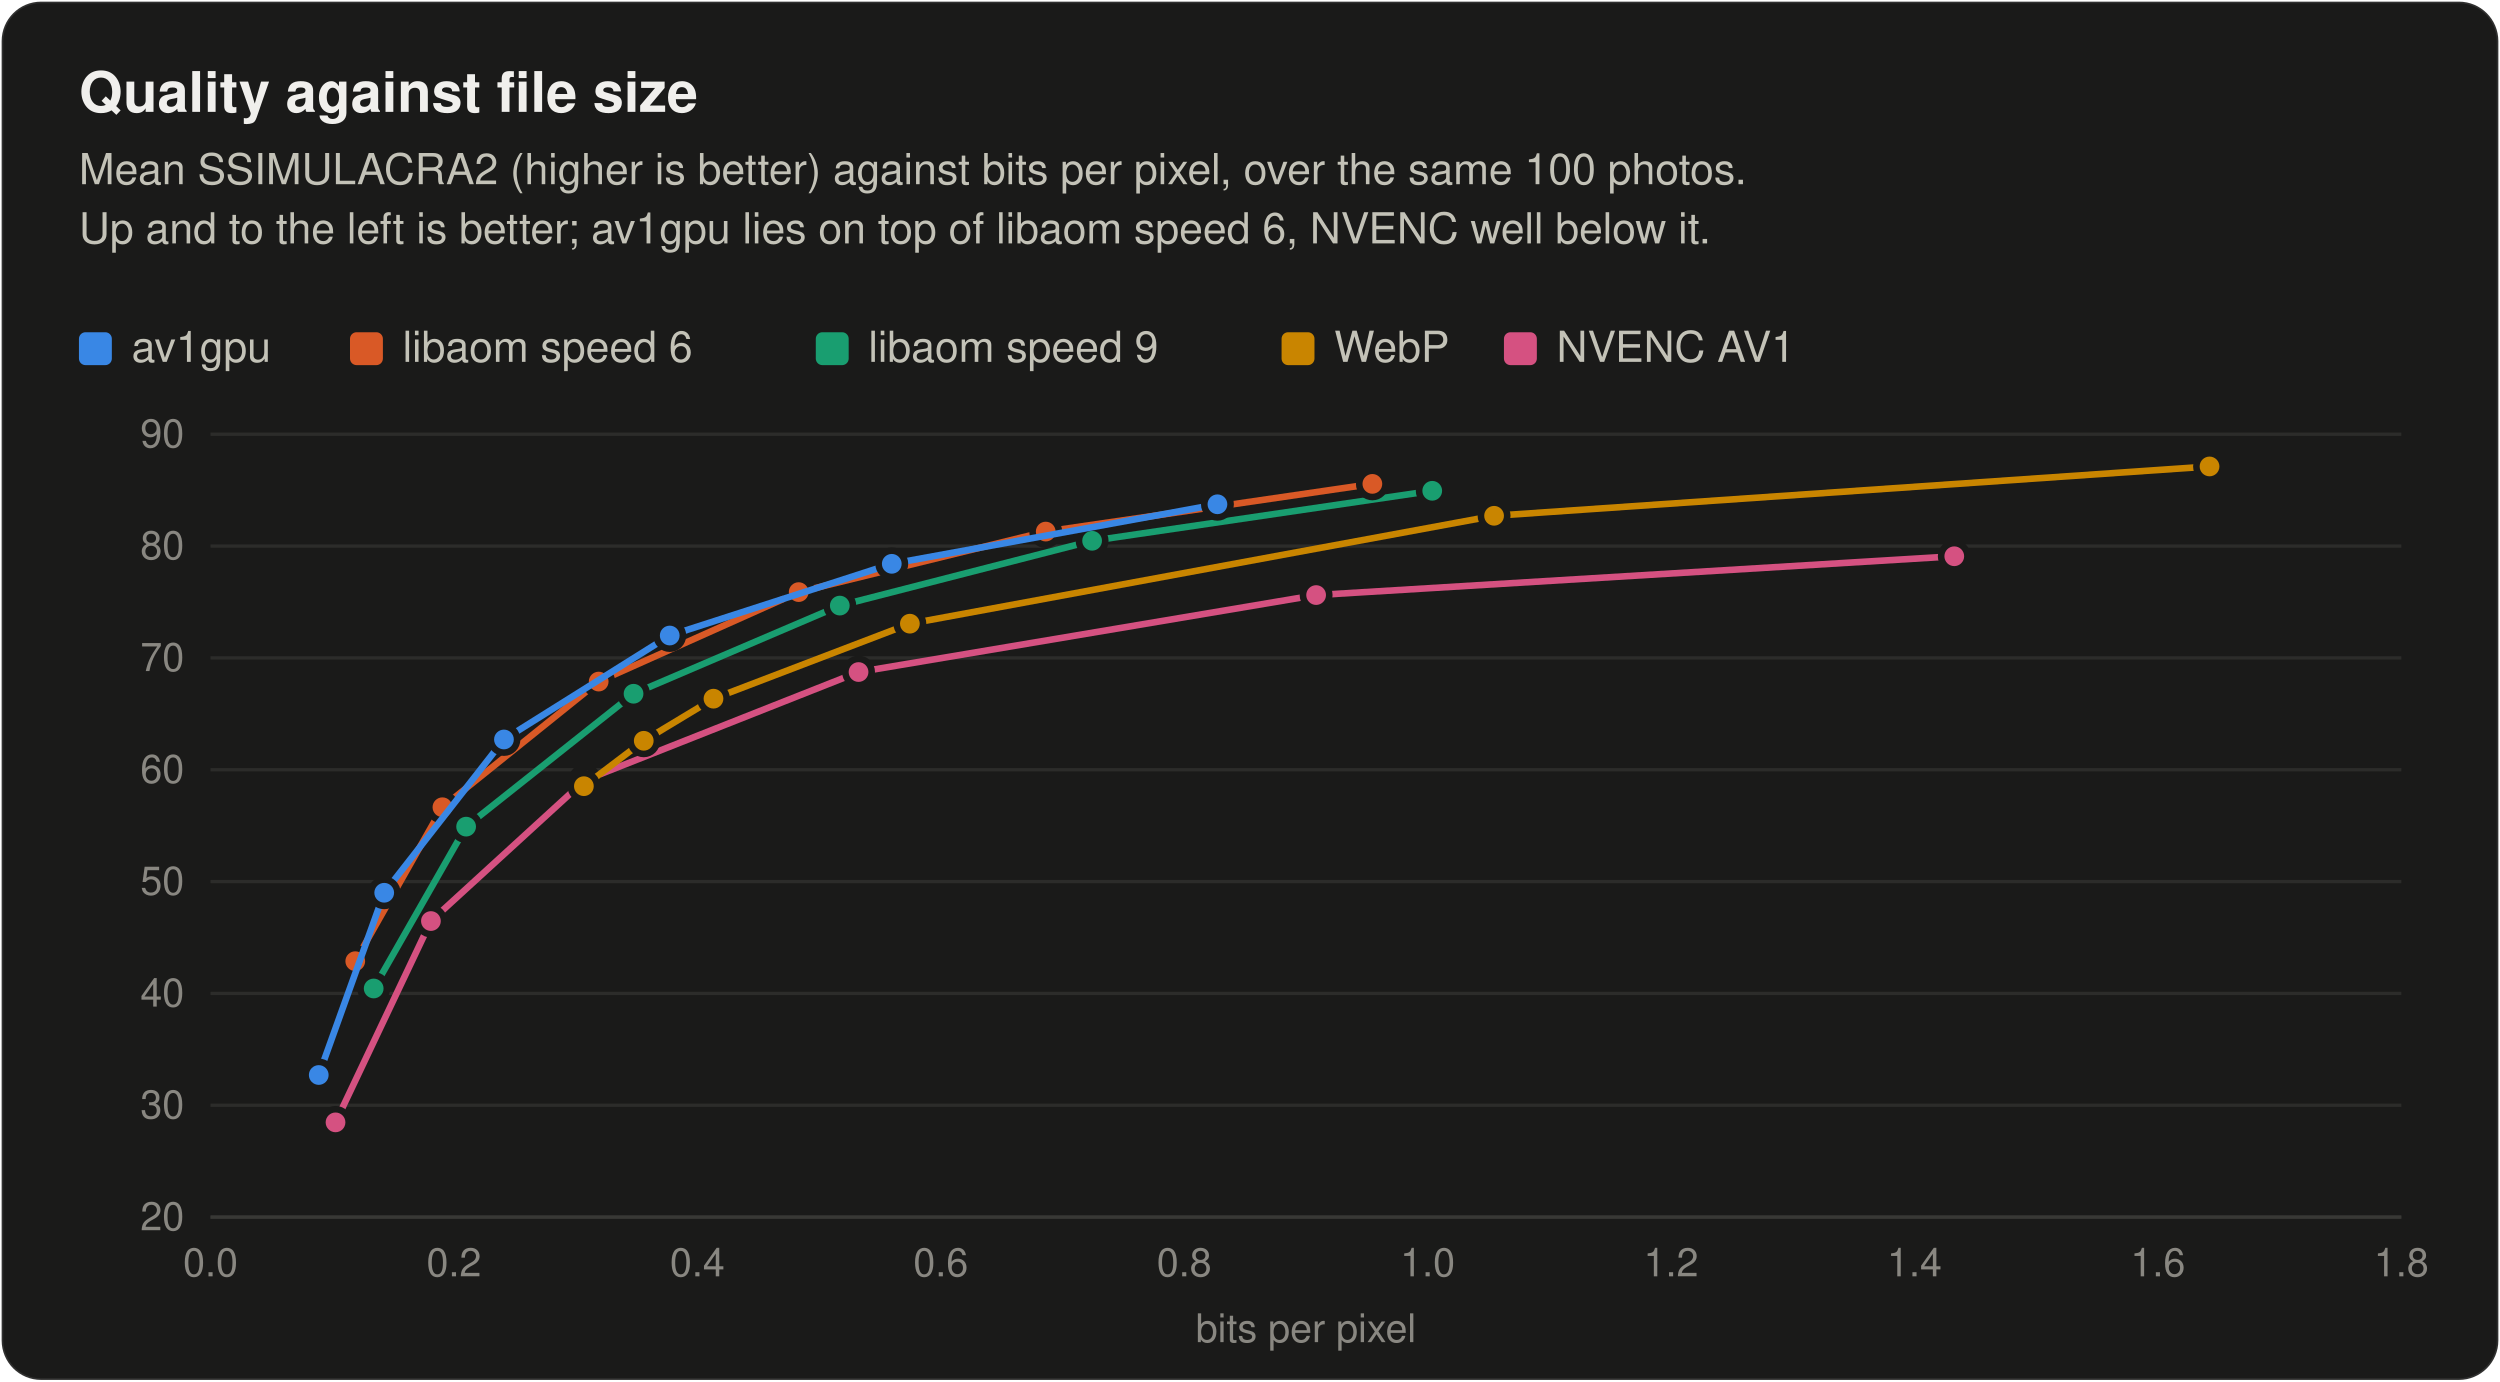
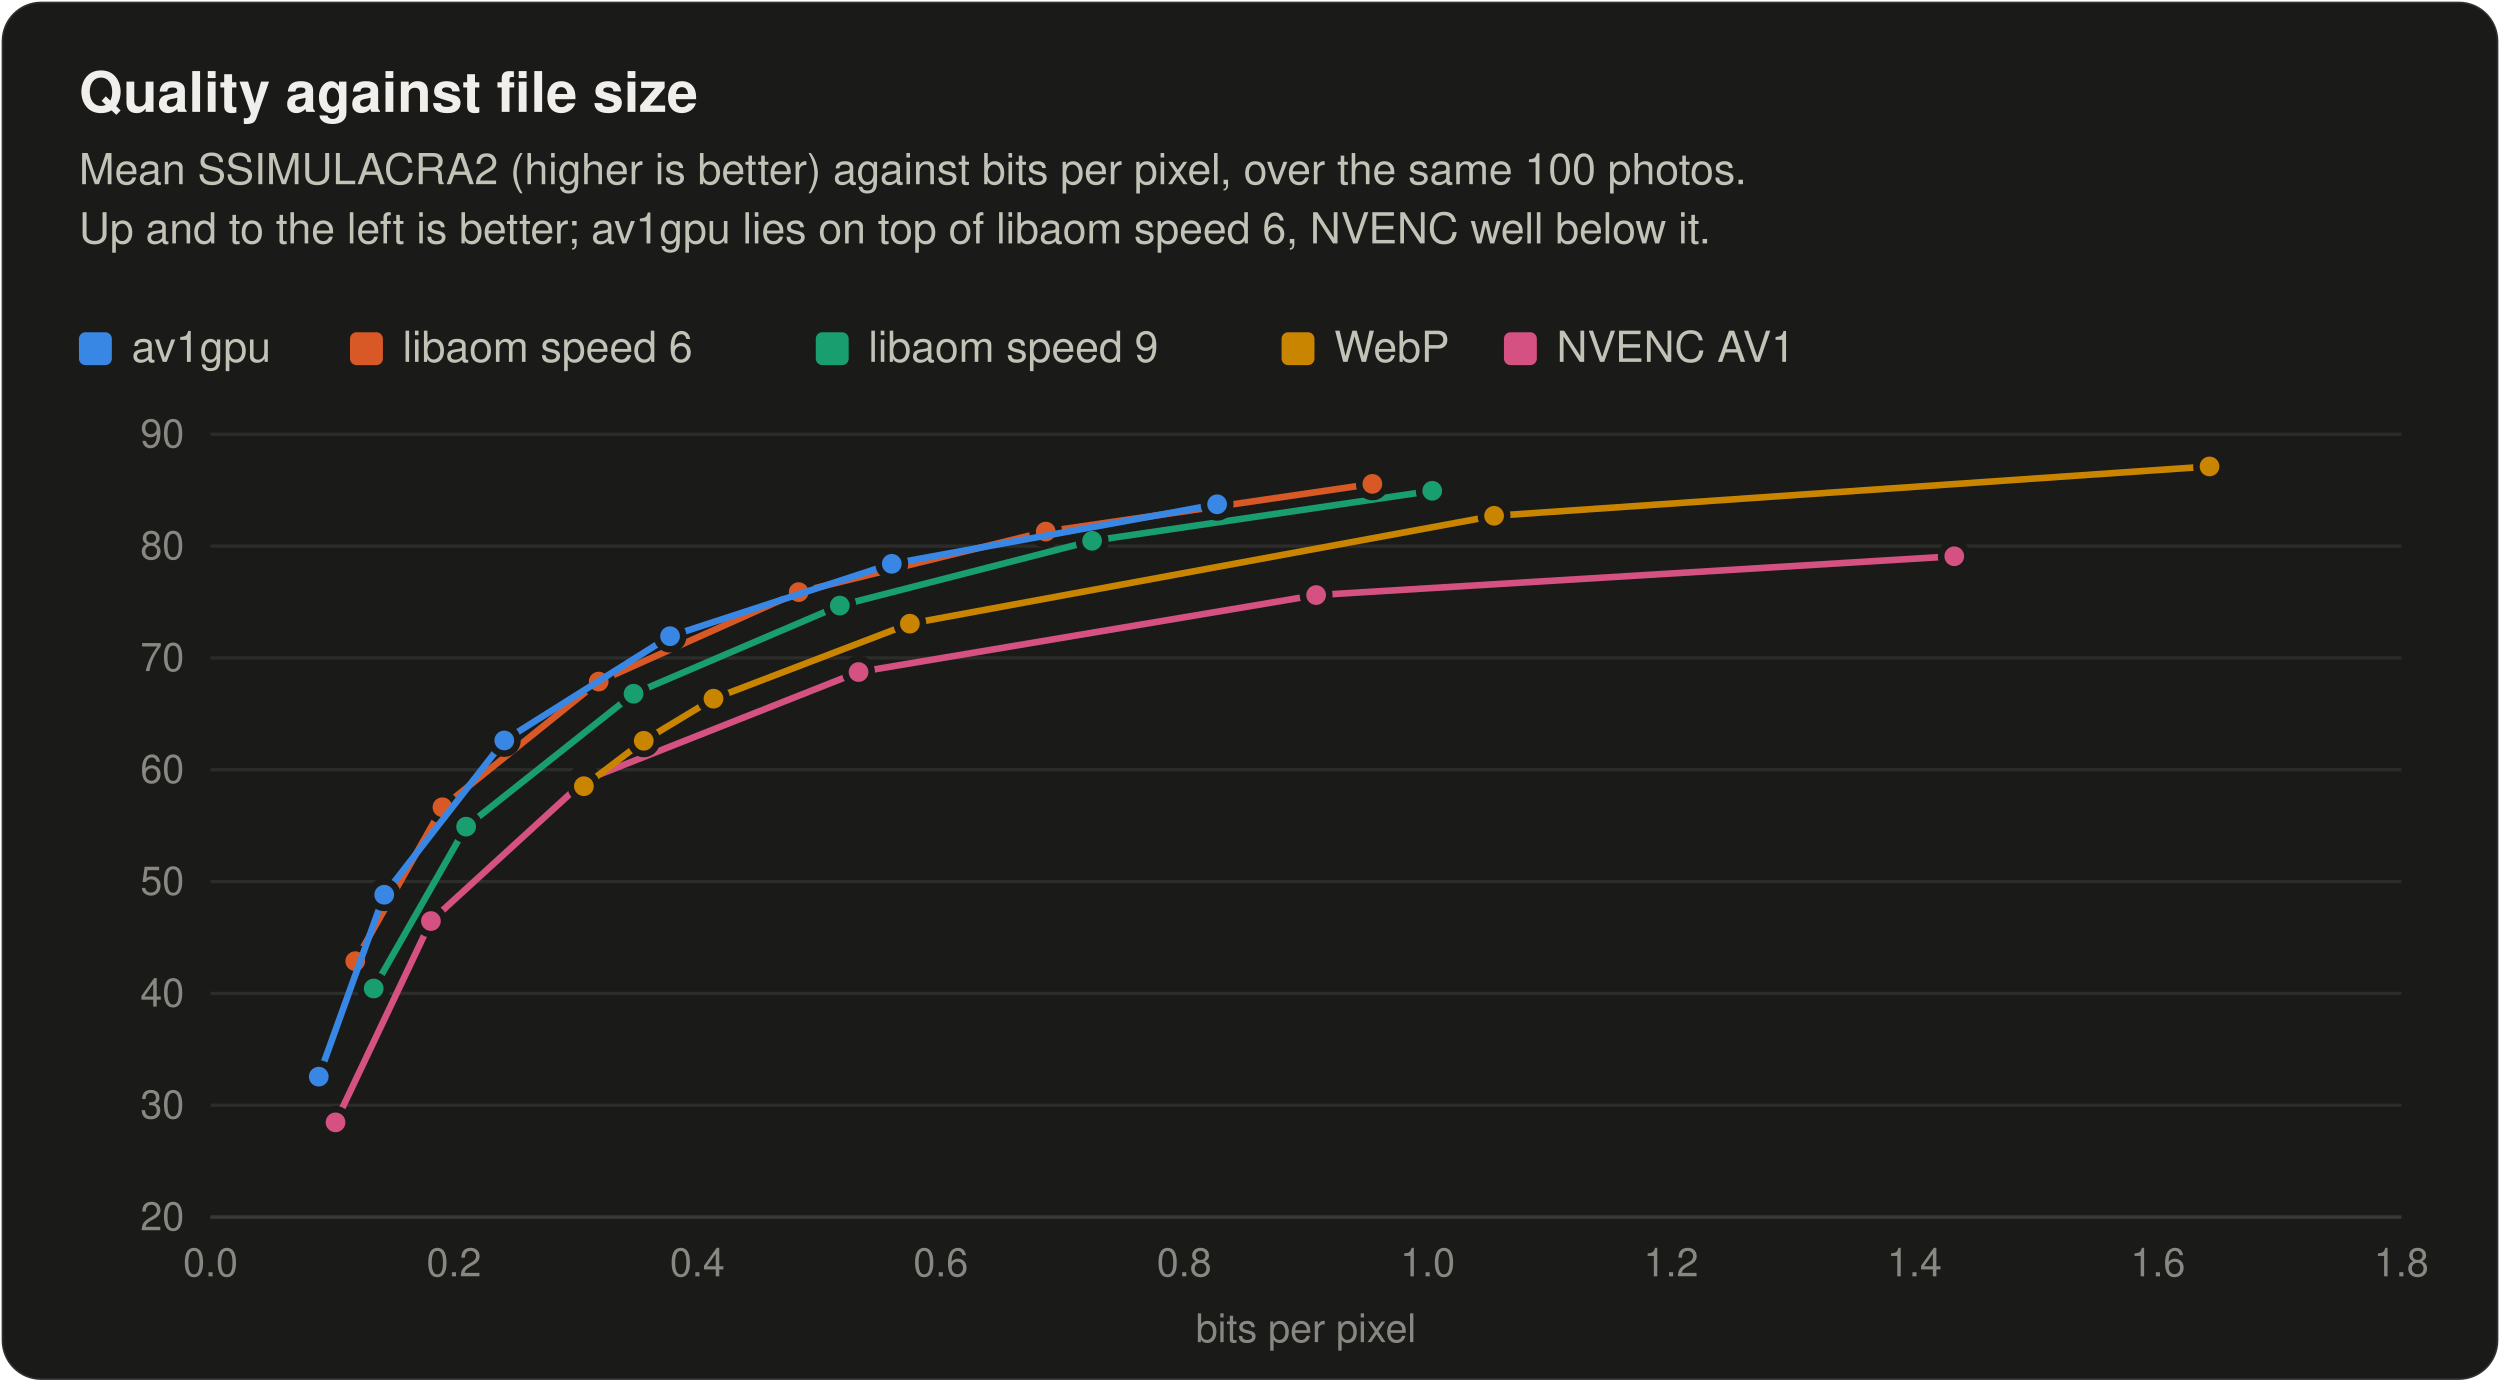
<svg xmlns="http://www.w3.org/2000/svg" width="760" height="420" viewBox="0 0 760 420" font-family="system-ui,-apple-system,'Segoe UI',Helvetica,Arial,sans-serif" role="img" aria-label="Quality against file size: av1gpu, libaom speed 6 and 9, WebP, NVENC AV1">
  <rect x="0.5" y="0.5" width="759" height="419" rx="12" fill="#1a1a19" stroke="rgba(255,255,255,0.10)" />
  <text x="24.0" y="34.0" font-size="17" fill="#f0efec" text-anchor="start" font-weight="600">Quality against file size</text>
  <text x="24.0" y="56.0" font-size="13" fill="#c3c2b7" text-anchor="start" font-weight="400">Mean SSIMULACRA2 (higher is better) against bits per pixel, over the same 100 photos.</text>
  <text x="24.0" y="74.0" font-size="13" fill="#c3c2b7" text-anchor="start" font-weight="400">Up and to the left is better; av1gpu lies on top of libaom speed 6, NVENC well below it.</text>
  <rect x="24" y="101" width="10" height="10" rx="2" fill="#3987e5" />
  <text x="40.0" y="110.0" font-size="13" fill="#c3c2b7" text-anchor="start" font-weight="400">av1gpu</text>
  <rect x="106.4" y="101" width="10" height="10" rx="2" fill="#d95926" />
  <text x="122.4" y="110.0" font-size="13" fill="#c3c2b7" text-anchor="start" font-weight="400">libaom speed 6</text>
  <rect x="248" y="101" width="10" height="10" rx="2" fill="#199e70" />
  <text x="264.0" y="110.0" font-size="13" fill="#c3c2b7" text-anchor="start" font-weight="400">libaom speed 9</text>
  <rect x="389.6" y="101" width="10" height="10" rx="2" fill="#c98500" />
  <text x="405.6" y="110.0" font-size="13" fill="#c3c2b7" text-anchor="start" font-weight="400">WebP</text>
  <rect x="457.2" y="101" width="10" height="10" rx="2" fill="#d55181" />
  <text x="473.2" y="110.0" font-size="13" fill="#c3c2b7" text-anchor="start" font-weight="400">NVENC AV1</text>
  <line x1="64.0" y1="370.0" x2="730.0" y2="370.0" stroke="#2c2c2a" stroke-width="1" />
  <text x="56.0" y="374.0" font-size="12" fill="#898781" text-anchor="end" font-weight="400">20</text>
  <line x1="64.0" y1="336.0" x2="730.0" y2="336.0" stroke="#2c2c2a" stroke-width="1" />
  <text x="56.0" y="340.0" font-size="12" fill="#898781" text-anchor="end" font-weight="400">30</text>
  <line x1="64.0" y1="302.0" x2="730.0" y2="302.0" stroke="#2c2c2a" stroke-width="1" />
  <text x="56.0" y="306.0" font-size="12" fill="#898781" text-anchor="end" font-weight="400">40</text>
  <line x1="64.0" y1="268.0" x2="730.0" y2="268.0" stroke="#2c2c2a" stroke-width="1" />
  <text x="56.0" y="272.0" font-size="12" fill="#898781" text-anchor="end" font-weight="400">50</text>
  <line x1="64.0" y1="234.0" x2="730.0" y2="234.0" stroke="#2c2c2a" stroke-width="1" />
  <text x="56.0" y="238.0" font-size="12" fill="#898781" text-anchor="end" font-weight="400">60</text>
  <line x1="64.0" y1="200.0" x2="730.0" y2="200.0" stroke="#2c2c2a" stroke-width="1" />
  <text x="56.0" y="204.0" font-size="12" fill="#898781" text-anchor="end" font-weight="400">70</text>
  <line x1="64.0" y1="166.0" x2="730.0" y2="166.0" stroke="#2c2c2a" stroke-width="1" />
  <text x="56.0" y="170.0" font-size="12" fill="#898781" text-anchor="end" font-weight="400">80</text>
  <line x1="64.0" y1="132.0" x2="730.0" y2="132.0" stroke="#2c2c2a" stroke-width="1" />
  <text x="56.0" y="136.0" font-size="12" fill="#898781" text-anchor="end" font-weight="400">90</text>
  <text x="64.0" y="388.0" font-size="12" fill="#898781" text-anchor="middle" font-weight="400">0.0</text>
  <text x="138.0" y="388.0" font-size="12" fill="#898781" text-anchor="middle" font-weight="400">0.2</text>
  <text x="212.0" y="388.0" font-size="12" fill="#898781" text-anchor="middle" font-weight="400">0.4</text>
  <text x="286.0" y="388.0" font-size="12" fill="#898781" text-anchor="middle" font-weight="400">0.6</text>
  <text x="360.0" y="388.0" font-size="12" fill="#898781" text-anchor="middle" font-weight="400">0.8</text>
  <text x="434.0" y="388.0" font-size="12" fill="#898781" text-anchor="middle" font-weight="400">1.0</text>
  <text x="508.0" y="388.0" font-size="12" fill="#898781" text-anchor="middle" font-weight="400">1.2</text>
  <text x="582.0" y="388.0" font-size="12" fill="#898781" text-anchor="middle" font-weight="400">1.4</text>
  <text x="656.0" y="388.0" font-size="12" fill="#898781" text-anchor="middle" font-weight="400">1.6</text>
  <text x="730.0" y="388.0" font-size="12" fill="#898781" text-anchor="middle" font-weight="400">1.8</text>
  <line x1="64.0" y1="370.0" x2="730.0" y2="370.0" stroke="#383835" stroke-width="1" />
  <text x="397.0" y="408.0" font-size="12" fill="#898781" text-anchor="middle" font-weight="400">bits per pixel</text>
  <path d="M594.1,169.1 L400.1,180.9 L261.0,204.3 L177.8,237.2 L131.0,280.0 L102.0,341.2" fill="none" stroke="#d55181" stroke-width="2" stroke-linejoin="round" stroke-linecap="round" />
  <circle cx="594.1" cy="169.1" r="4" fill="#d55181" stroke="#1a1a19" stroke-width="2" />
  <circle cx="400.1" cy="180.9" r="4" fill="#d55181" stroke="#1a1a19" stroke-width="2" />
  <circle cx="261.0" cy="204.3" r="4" fill="#d55181" stroke="#1a1a19" stroke-width="2" />
  <circle cx="177.8" cy="237.2" r="4" fill="#d55181" stroke="#1a1a19" stroke-width="2" />
  <circle cx="131.0" cy="280.0" r="4" fill="#d55181" stroke="#1a1a19" stroke-width="2" />
  <circle cx="102.0" cy="341.2" r="4" fill="#d55181" stroke="#1a1a19" stroke-width="2" />
  <path d="M177.5,239.0 L195.7,225.2 L216.9,212.4 L276.6,189.6 L454.2,156.8 L671.7,141.8" fill="none" stroke="#c98500" stroke-width="2" stroke-linejoin="round" stroke-linecap="round" />
  <circle cx="177.5" cy="239.0" r="4" fill="#c98500" stroke="#1a1a19" stroke-width="2" />
  <circle cx="195.7" cy="225.2" r="4" fill="#c98500" stroke="#1a1a19" stroke-width="2" />
  <circle cx="216.9" cy="212.4" r="4" fill="#c98500" stroke="#1a1a19" stroke-width="2" />
  <circle cx="276.6" cy="189.6" r="4" fill="#c98500" stroke="#1a1a19" stroke-width="2" />
  <circle cx="454.2" cy="156.8" r="4" fill="#c98500" stroke="#1a1a19" stroke-width="2" />
  <circle cx="671.7" cy="141.8" r="4" fill="#c98500" stroke="#1a1a19" stroke-width="2" />
  <path d="M113.6,300.5 L141.7,251.3 L192.6,210.9 L255.3,184.1 L332.0,164.4 L435.4,149.2" fill="none" stroke="#199e70" stroke-width="2" stroke-linejoin="round" stroke-linecap="round" />
  <circle cx="113.6" cy="300.5" r="4" fill="#199e70" stroke="#1a1a19" stroke-width="2" />
  <circle cx="141.7" cy="251.3" r="4" fill="#199e70" stroke="#1a1a19" stroke-width="2" />
  <circle cx="192.6" cy="210.9" r="4" fill="#199e70" stroke="#1a1a19" stroke-width="2" />
  <circle cx="255.3" cy="184.1" r="4" fill="#199e70" stroke="#1a1a19" stroke-width="2" />
  <circle cx="332.0" cy="164.4" r="4" fill="#199e70" stroke="#1a1a19" stroke-width="2" />
  <circle cx="435.4" cy="149.2" r="4" fill="#199e70" stroke="#1a1a19" stroke-width="2" />
  <path d="M108.0,292.2 L134.5,245.4 L182.0,207.2 L242.8,180.0 L317.9,161.6 L417.2,147.1" fill="none" stroke="#d95926" stroke-width="2" stroke-linejoin="round" stroke-linecap="round" />
  <circle cx="108.0" cy="292.2" r="4" fill="#d95926" stroke="#1a1a19" stroke-width="2" />
  <circle cx="134.5" cy="245.4" r="4" fill="#d95926" stroke="#1a1a19" stroke-width="2" />
  <circle cx="182.0" cy="207.2" r="4" fill="#d95926" stroke="#1a1a19" stroke-width="2" />
  <circle cx="242.8" cy="180.0" r="4" fill="#d95926" stroke="#1a1a19" stroke-width="2" />
  <circle cx="317.9" cy="161.6" r="4" fill="#d95926" stroke="#1a1a19" stroke-width="2" />
  <circle cx="417.2" cy="147.1" r="4" fill="#d95926" stroke="#1a1a19" stroke-width="2" />
-   <path d="M96.9,326.8 L116.8,271.4 L153.2,224.8 L203.6,193.2 L271.1,171.4 L370.1,153.3" fill="none" stroke="#3987e5" stroke-width="2" stroke-linejoin="round" stroke-linecap="round" />
-   <circle cx="96.9" cy="326.8" r="4" fill="#3987e5" stroke="#1a1a19" stroke-width="2" />
-   <circle cx="116.8" cy="271.4" r="4" fill="#3987e5" stroke="#1a1a19" stroke-width="2" />
-   <circle cx="153.2" cy="224.8" r="4" fill="#3987e5" stroke="#1a1a19" stroke-width="2" />
-   <circle cx="203.6" cy="193.2" r="4" fill="#3987e5" stroke="#1a1a19" stroke-width="2" />
+   <path d="M96.9,327.3 L116.8,272.0 L153.3,225.1 L203.7,193.4 L271.1,171.4 L370.0,153.3" fill="none" stroke="#3987e5" stroke-width="2" stroke-linejoin="round" stroke-linecap="round" />
+   <circle cx="96.9" cy="327.3" r="4" fill="#3987e5" stroke="#1a1a19" stroke-width="2" />
+   <circle cx="116.8" cy="272.0" r="4" fill="#3987e5" stroke="#1a1a19" stroke-width="2" />
+   <circle cx="153.3" cy="225.1" r="4" fill="#3987e5" stroke="#1a1a19" stroke-width="2" />
+   <circle cx="203.7" cy="193.4" r="4" fill="#3987e5" stroke="#1a1a19" stroke-width="2" />
  <circle cx="271.1" cy="171.4" r="4" fill="#3987e5" stroke="#1a1a19" stroke-width="2" />
-   <circle cx="370.1" cy="153.3" r="4" fill="#3987e5" stroke="#1a1a19" stroke-width="2" />
+   <circle cx="370.0" cy="153.3" r="4" fill="#3987e5" stroke="#1a1a19" stroke-width="2" />
</svg>
